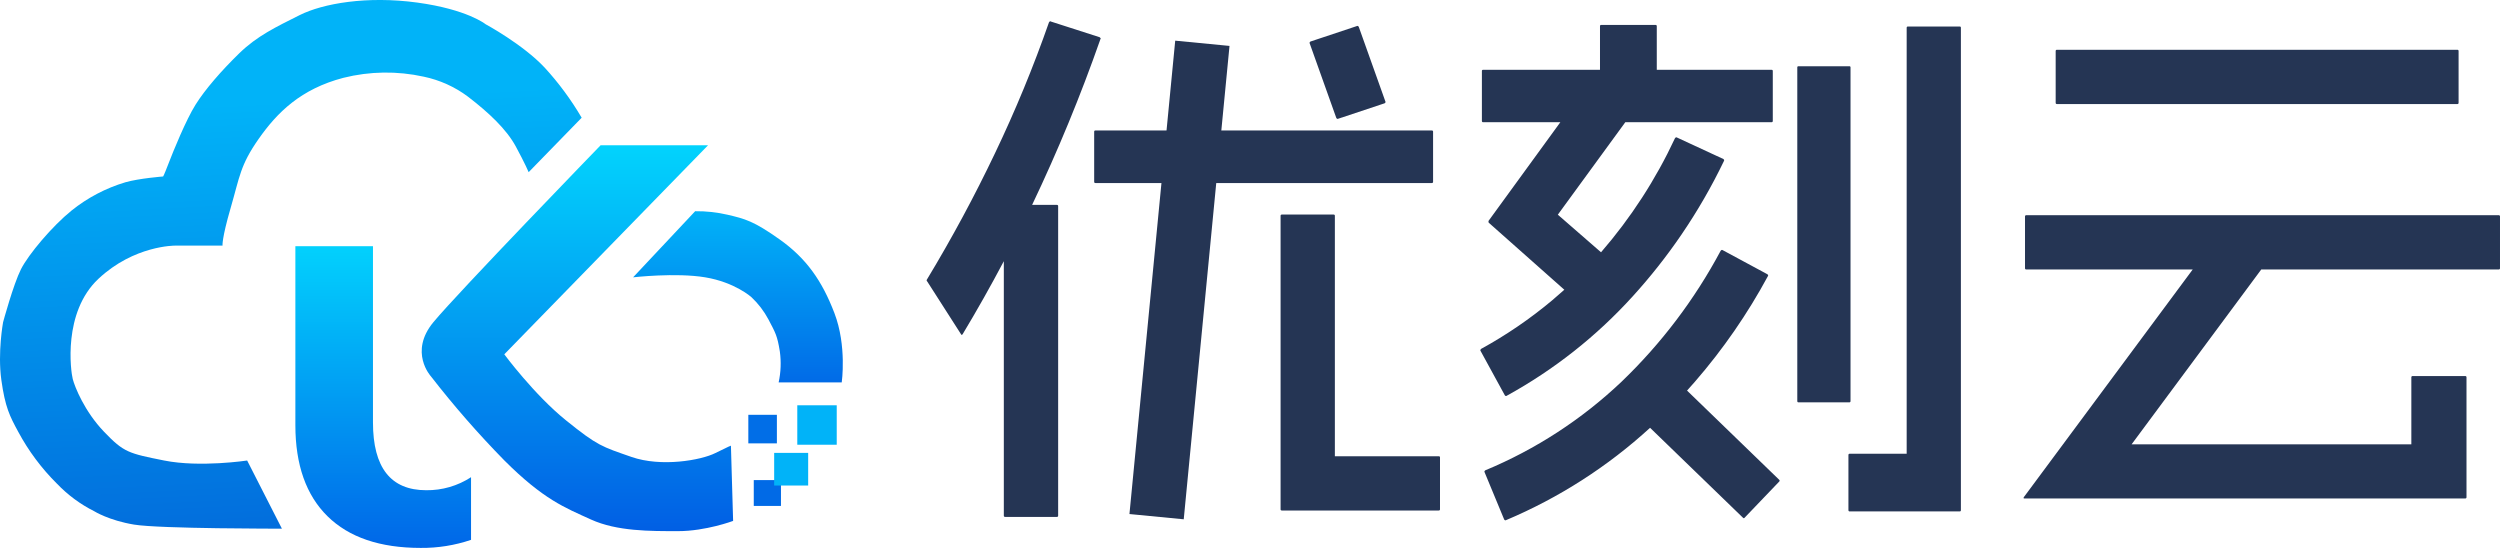
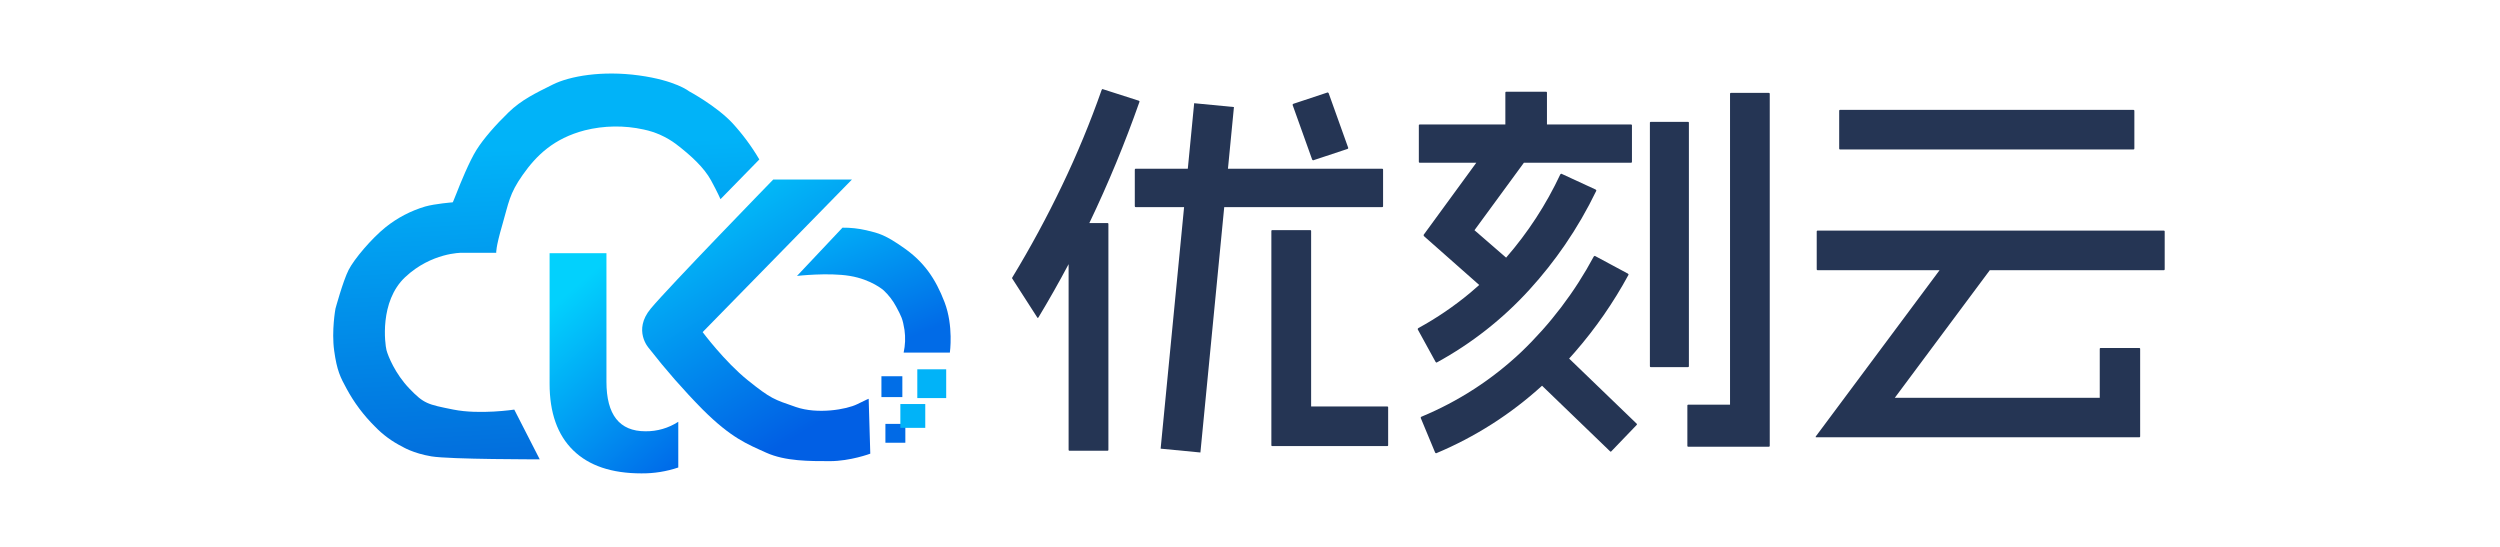
- <svg xmlns="http://www.w3.org/2000/svg" width="1087.911" height="238.432" viewBox="0 0 1087.911 238.432">
+ <svg xmlns="http://www.w3.org/2000/svg" viewBox="0 0 1087.91 238" width="1087.91" height="238" fill="none" customFrame="#000000">
  <defs>
-     <linearGradient id="linear-gradient" x1="0.401" y1="0.196" x2="0.483" y2="1.597" gradientUnits="objectBoundingBox">
-       <stop offset="0" stop-color="#01b3f8" />
-       <stop offset="1" stop-color="#023ac8" />
+     <linearGradient id="paint_linear_0" x1="219.36" x2="231.831" y1="64.905" y2="300.257" gradientUnits="userSpaceOnUse">
+       <stop stop-color="rgb(1,179,248)" offset="0" stop-opacity="1" />
+       <stop stop-color="rgb(2,58,200)" offset="1" stop-opacity="1" />
    </linearGradient>
-     <linearGradient id="linear-gradient-2" x1="0.5" x2="0.5" y2="1" gradientUnits="objectBoundingBox">
-       <stop offset="0" stop-color="#02d3fd" />
-       <stop offset="1" stop-color="#015fe4" />
+     <linearGradient id="paint_linear_1" x1="279.439" x2="347.903" y1="78.126" y2="189.053" gradientUnits="userSpaceOnUse">
+       <stop stop-color="rgb(2,211,253)" offset="0" stop-opacity="1" />
+       <stop stop-color="rgb(1,95,228)" offset="1" stop-opacity="1" />
    </linearGradient>
-     <linearGradient id="linear-gradient-3" x1="0.5" x2="0.5" y2="1" gradientUnits="objectBoundingBox">
-       <stop offset="0" stop-color="#01b3f8" />
-       <stop offset="1" stop-color="#016be7" />
+     <linearGradient id="paint_linear_2" x1="346.826" x2="370.539" y1="99.073" y2="157.396" gradientUnits="userSpaceOnUse">
+       <stop stop-color="rgb(1,179,248)" offset="0" stop-opacity="1" />
+       <stop stop-color="rgb(1,107,231)" offset="1" stop-opacity="1" />
    </linearGradient>
-     <linearGradient id="linear-gradient-4" x1="0.5" x2="0.5" y2="1" gradientUnits="objectBoundingBox">
-       <stop offset="0" stop-color="#0067e8" />
-       <stop offset="1" stop-color="#02d1fd" />
+     <linearGradient id="paint_linear_3" x1="0" x2="59.156" y1="0" y2="69.158" gradientUnits="userSpaceOnUse">
+       <stop stop-color="rgb(0,103,232)" offset="0" stop-opacity="1" />
+       <stop stop-color="rgb(2,209,253)" offset="1" stop-opacity="1" />
    </linearGradient>
  </defs>
-   <g id="组_11" data-name="组 11" transform="translate(-131.63 -1466.522)">
-     <g id="组_5" data-name="组 5" transform="translate(43 46)">
-       <g id="组_2" data-name="组 2" transform="translate(-31 927)">
-         <path id="矢量_509" data-name="矢量 509" d="M459.014,23.959a2.419,2.419,0,0,1,.4.4c.126.076.1.209-.051.4a723.038,723.038,0,0,1-29.733,72.16H440.4a.5.5,0,0,1,.557.569V232.132a.5.5,0,0,1-.557.569H417.9a.513.513,0,0,1-.583-.569V121.425q-8.571,16.223-17.925,31.775a1.938,1.938,0,0,1-.354.341.985.985,0,0,1-.279-.228L384,130.265a.892.892,0,0,1-.279-.456.917.917,0,0,1,.228-.569q16.217-26.859,29.5-54.746a561.5,561.5,0,0,0,23.52-57.023c.178-.19.279-.323.355-.4q.189-.171.456.057Zm242.448-4.78a.5.5,0,0,0-.557-.569h-23.6a.494.494,0,0,0-.557.569V38.13H625.937c-.38,0-.582.171-.582.512V60.381a.512.512,0,0,0,.582.569h33.555l-31.226,42.91c-.076.037-.076.226,0,.569v.113a.619.619,0,0,0,.051.115l32.91,29.19q-2.6,2.349-5.281,4.6a191.543,191.543,0,0,1-30.92,21.128c-.33.3-.431.569-.3.795l10.608,19.407c.279.341.532.418.785.227a211.384,211.384,0,0,0,54.941-43.364A246.64,246.64,0,0,0,712.2,109.855a246.955,246.955,0,0,0,18.5-32.06q.266-.455-.3-.854l-20.153-9.333c-.279-.19-.557-.095-.861.285A213.7,213.7,0,0,1,677.2,117.545L658.4,101.184,687.762,60.95h63.6a.512.512,0,0,0,.582-.569V38.642c0-.342-.2-.512-.582-.512h-49.9ZM570.9,19.122c.279-.19.557-.095.861.285l11.57,32.438c.178.3.1.588-.278.854l-20.179,6.715c-.278.19-.557.095-.861-.285l-11.57-32.438q-.266-.4.3-.854Zm262.9.74c0-.379-.177-.569-.506-.569H810.786a.512.512,0,0,0-.582.569V205.214H785.442a.512.512,0,0,0-.582.569v23.959a.512.512,0,0,0,.582.569h47.852c.329,0,.506-.19.506-.569Zm216.07,9.561c.33,0,.51.19.51.569V52.471c0,.379-.18.569-.51.569H875.626a.512.512,0,0,1-.582-.569V29.992a.512.512,0,0,1,.582-.569ZM785.771,37.1a.453.453,0,0,0-.506-.512H763.112a.454.454,0,0,0-.507.512V182.279c0,.381.177.569.507.569h22.153c.329,0,.506-.188.506-.569ZM603.556,64.535a.5.5,0,0,1,.557.569V86.843a.5.5,0,0,1-.557.569H457.191c-.38,0-.557-.19-.557-.569V65.1c0-.379.177-.569.557-.569Zm-42.738,36.592a.5.5,0,0,1,.557.569V206.3h45.194a.494.494,0,0,1,.557.569v22.478a.5.5,0,0,1-.557.569H538.31a.654.654,0,0,1-.455-.17.56.56,0,0,1-.1-.4V101.7a.5.5,0,0,1,.557-.569Zm507,.285a.51.51,0,0,1,.58.569V124.46a.511.511,0,0,1-.58.569H964.51l-56.426,76.088H1029.82V171.98a.509.509,0,0,1,.58-.569h22.84a.509.509,0,0,1,.58.569v52.128a.511.511,0,0,1-.58.569H861.422c-.177,0-.3-.039-.329-.114v-.228a.727.727,0,0,0,.051-.17l73.536-99.136h-72.4a.513.513,0,0,1-.582-.569V101.981a.512.512,0,0,1,.582-.569Zm-337.7,15.194c-.279-.189-.557-.093-.861.285a227.5,227.5,0,0,1-43.117,56.967A194.777,194.777,0,0,1,626.8,212.442c-.355.3-.431.587-.253.854l8.507,20.543c.278.342.531.437.785.284a218.514,218.514,0,0,0,62.7-40.2l40.47,39.172c.227.228.455.228.632,0l15.141-15.822a.5.5,0,0,0,0-.682L714.63,177.731q1.746-1.928,3.452-3.89a254.941,254.941,0,0,0,31.763-45.966c.177-.265.076-.532-.3-.8Z" transform="translate(139.141 485.76)" fill="#253554" fill-rule="evenodd" />
-         <rect id="矩形_136" data-name="矩形 136" width="206.958" height="23.734" transform="translate(654.668 513.502) rotate(95.523)" fill="#253554" />
+   <g id="logo">
+     <rect id="矩形 145" width="1087.91" height="238" x="0" y="0" fill="rgb(196,196,196)" fill-opacity="0" />
+     <g id="组_11">
+       <g id="组合 337">
+         <g id="组_5">
+           <g id="组_2">
+             <path id="矢量_509" d="M495.566 43.822C495.674 43.908 495.773 44.006 495.859 44.114C495.951 44.17 495.932 44.267 495.821 44.406C489.517 62.337 482.246 79.915 474.039 97.065L481.929 97.065C482.004 97.055 482.08 97.069 482.147 97.105C482.214 97.14 482.268 97.195 482.302 97.262C482.336 97.329 482.348 97.405 482.337 97.48L482.337 195.736C482.348 195.81 482.336 195.886 482.302 195.954C482.268 196.021 482.214 196.076 482.147 196.111C482.08 196.147 482.004 196.16 481.929 196.151L465.446 196.151C465.369 196.162 465.291 196.149 465.222 196.115C465.153 196.08 465.097 196.025 465.06 195.957C465.024 195.89 465.009 195.812 465.019 195.736L465.019 114.948C460.832 122.84 456.455 130.57 451.887 138.136C451.811 138.229 451.724 138.313 451.627 138.384C451.55 138.342 451.48 138.285 451.423 138.218L440.611 121.399C440.51 121.311 440.439 121.195 440.406 121.066C440.409 120.99 440.425 120.915 440.454 120.844C440.482 120.773 440.523 120.708 440.573 120.651C448.494 107.584 455.697 94.267 462.185 80.7C468.689 67.154 474.442 53.263 479.415 39.088C479.546 38.949 479.62 38.852 479.676 38.796C479.768 38.713 479.879 38.727 480.01 38.837L495.566 43.822ZM673.182 40.334C673.193 40.26 673.181 40.184 673.147 40.117C673.112 40.049 673.058 39.994 672.992 39.959C672.925 39.923 672.849 39.91 672.774 39.919L655.485 39.919C655.409 39.908 655.333 39.922 655.265 39.957C655.198 39.992 655.144 40.047 655.11 40.115C655.076 40.183 655.064 40.26 655.077 40.334L655.077 54.164L617.853 54.164C617.574 54.164 617.426 54.288 617.426 54.537L617.426 70.401C617.417 70.478 617.431 70.555 617.468 70.623C617.504 70.691 617.561 70.746 617.629 70.78C617.698 70.815 617.776 70.828 617.853 70.816L642.435 70.816L619.559 102.13C619.503 102.157 619.503 102.295 619.559 102.545L619.559 102.628C619.568 102.657 619.581 102.685 619.596 102.711L643.706 124.013C642.436 125.156 641.146 126.274 639.837 127.37C632.81 133.234 625.223 138.398 617.185 142.788C616.943 143.007 616.869 143.203 616.965 143.368L624.737 157.53C624.941 157.779 625.127 157.835 625.312 157.696C640.401 149.449 654.003 138.754 665.561 126.051C671.171 119.899 676.345 113.368 681.049 106.505C686.147 99.055 690.678 91.234 694.602 83.109C694.731 82.888 694.658 82.68 694.382 82.486L679.618 75.675C679.413 75.536 679.21 75.606 678.987 75.883C672.852 88.992 664.916 101.186 655.408 112.116L641.635 100.177L663.145 70.816L709.738 70.816C709.815 70.828 709.893 70.815 709.962 70.78C710.031 70.746 710.087 70.691 710.123 70.623C710.16 70.555 710.174 70.478 710.165 70.401L710.165 54.537C710.165 54.288 710.018 54.164 709.738 54.164L673.182 54.164L673.182 40.334ZM577.533 40.293C577.737 40.154 577.941 40.223 578.164 40.501L586.64 64.172C586.77 64.391 586.713 64.601 586.436 64.795L571.653 69.696C571.449 69.834 571.245 69.765 571.022 69.488L562.546 45.816C562.416 45.621 562.489 45.414 562.766 45.193L577.533 40.293ZM770.132 40.833C770.132 40.556 770.003 40.417 769.762 40.417L753.272 40.417C753.196 40.406 753.118 40.419 753.049 40.454C752.98 40.488 752.924 40.543 752.887 40.611C752.851 40.679 752.836 40.756 752.846 40.833L752.846 176.093L734.705 176.093C734.629 176.081 734.551 176.094 734.482 176.129C734.413 176.163 734.357 176.219 734.32 176.286C734.284 176.354 734.27 176.431 734.279 176.508L734.279 193.992C734.27 194.068 734.284 194.145 734.32 194.213C734.357 194.281 734.413 194.336 734.482 194.371C734.551 194.405 734.629 194.418 734.705 194.407L769.761 194.407C770.002 194.407 770.132 194.268 770.132 193.992L770.132 40.833ZM928.424 47.81C928.666 47.81 928.798 47.948 928.798 48.225L928.798 64.629C928.798 64.906 928.666 65.044 928.424 65.044L800.774 65.044C800.697 65.055 800.619 65.043 800.551 65.008C800.482 64.973 800.425 64.918 800.389 64.85C800.352 64.783 800.338 64.705 800.347 64.629L800.347 48.225C800.338 48.149 800.352 48.071 800.389 48.004C800.425 47.936 800.482 47.881 800.551 47.846C800.619 47.811 800.697 47.799 800.774 47.81L928.424 47.81ZM734.946 53.412C734.956 53.345 734.944 53.276 734.913 53.216C734.882 53.155 734.833 53.106 734.772 53.074C734.712 53.042 734.643 53.03 734.576 53.038L718.346 53.038C718.279 53.03 718.21 53.042 718.15 53.074C718.089 53.106 718.04 53.155 718.009 53.215C717.978 53.276 717.966 53.345 717.975 53.412L717.975 159.356C717.975 159.634 718.105 159.771 718.346 159.771L734.576 159.771C734.817 159.771 734.946 159.634 734.946 159.356L734.946 53.412ZM601.456 73.433C601.531 73.423 601.607 73.437 601.674 73.472C601.741 73.508 601.795 73.563 601.829 73.63C601.863 73.697 601.876 73.773 601.865 73.848L601.865 89.712C601.876 89.786 601.863 89.862 601.829 89.93C601.795 89.997 601.741 90.052 601.674 90.087C601.607 90.122 601.531 90.136 601.456 90.127L494.23 90.127C493.952 90.127 493.822 89.988 493.822 89.712L493.822 73.845C493.822 73.568 493.952 73.43 494.23 73.43L601.456 73.433ZM570.147 100.135C570.222 100.126 570.298 100.14 570.365 100.175C570.431 100.211 570.485 100.266 570.519 100.333C570.553 100.4 570.566 100.476 570.555 100.551L570.555 176.885L603.664 176.885C603.739 176.874 603.816 176.888 603.883 176.923C603.95 176.958 604.005 177.013 604.039 177.081C604.073 177.149 604.084 177.226 604.072 177.3L604.072 193.704C604.083 193.778 604.07 193.854 604.036 193.921C604.002 193.988 603.948 194.043 603.882 194.079C603.815 194.114 603.739 194.128 603.664 194.119L553.657 194.119C553.597 194.12 553.536 194.11 553.479 194.089C553.422 194.067 553.369 194.036 553.324 193.995C553.294 193.953 553.272 193.906 553.26 193.856C553.247 193.806 553.244 193.754 553.251 193.703L553.251 100.554C553.24 100.479 553.252 100.403 553.286 100.336C553.32 100.269 553.375 100.214 553.441 100.178C553.508 100.143 553.584 100.129 553.659 100.138L570.147 100.135ZM941.573 100.343C941.649 100.332 941.727 100.345 941.796 100.38C941.865 100.414 941.921 100.469 941.957 100.537C941.993 100.605 942.007 100.682 941.998 100.759L941.998 117.163C942.007 117.239 941.993 117.316 941.957 117.384C941.921 117.452 941.864 117.507 941.796 117.541C941.727 117.576 941.649 117.589 941.573 117.578L865.89 117.578L824.552 173.103L913.736 173.103L913.736 151.84C913.726 151.764 913.74 151.686 913.776 151.619C913.812 151.551 913.868 151.495 913.937 151.461C914.006 151.426 914.084 151.414 914.16 151.425L930.893 151.425C930.969 151.414 931.047 151.426 931.116 151.461C931.185 151.495 931.241 151.551 931.277 151.619C931.314 151.686 931.328 151.764 931.318 151.84L931.318 189.88C931.327 189.957 931.313 190.034 931.277 190.102C931.241 190.169 931.184 190.224 931.116 190.259C931.047 190.294 930.969 190.307 930.893 190.296L790.368 190.296C790.238 190.296 790.148 190.267 790.127 190.212L790.127 190.046C790.144 190.006 790.157 189.965 790.164 189.922L844.036 117.578L790.997 117.578C790.92 117.589 790.842 117.576 790.774 117.541C790.705 117.507 790.648 117.452 790.612 117.384C790.576 117.316 790.561 117.239 790.57 117.163L790.57 100.759C790.561 100.682 790.575 100.605 790.612 100.537C790.648 100.469 790.704 100.414 790.773 100.38C790.842 100.345 790.92 100.332 790.997 100.343L941.573 100.343ZM694.175 111.431C693.971 111.293 693.767 111.363 693.544 111.639C685.279 127.067 674.619 141.097 661.957 153.211C649.314 165.162 634.58 174.705 618.485 181.367C618.225 181.586 618.169 181.796 618.299 181.99L624.532 196.982C624.735 197.231 624.921 197.3 625.107 197.189C641.991 190.101 657.527 180.178 671.041 167.853L700.689 196.439C700.855 196.605 701.022 196.605 701.152 196.439L712.244 184.893C712.286 184.848 712.316 184.793 712.331 184.734C712.346 184.675 712.346 184.613 712.331 184.553C712.316 184.494 712.286 184.44 712.244 184.395L682.829 156.037C683.681 155.099 684.524 154.153 685.358 153.198C694.324 142.9 702.128 131.651 708.627 119.655C708.757 119.461 708.683 119.266 708.407 119.071L694.175 111.431Z" fill="rgb(37,53,84)" fill-rule="evenodd" />
+             <rect id="矩形_136" width="151.032" height="17.387" x="0" y="0" fill="rgb(37,53,84)" transform="matrix(-0.0966177,0.995322,-0.995393,-0.0958745,536.967,46.583)" />
+           </g>
+         </g>
      </g>
-     </g>
-     <g id="组_8" data-name="组 8" transform="translate(-324.37 -286.478)">
-       <g id="组_6" data-name="组 6" transform="translate(456 1753)">
-         <path id="路径_1" data-name="路径 1" d="M674.141,286.61c-10.17,5.107-18.448,9.015-26.205,16.562s-14.885,15.723-19.077,22.432-9.644,20.126-11.74,25.576-2.342,5.627-2.342,5.627-10.357.8-16.371,2.506a68.931,68.931,0,0,0-23.474,12.318c-8.368,6.753-18.717,19.011-22.02,25.544s-7.78,23.048-7.78,23.048-2.416,13.144-.765,25.072,3.671,15.834,7.371,22.639a95.313,95.313,0,0,0,16.882,22.608A59.186,59.186,0,0,0,584.8,502.484s6.322,3.984,17.366,5.819,64.3,1.762,64.3,1.762L651.342,480.41s-20.552,3.12-36.113,0-17.543-3.523-26.131-12.478-12.789-19.639-13.653-22.975-4.4-28.993,11.157-43.6,33.324-14.46,33.324-14.46h20.7s-.4-2.868,3.546-16.442,4.122-18.528,12.2-30.038,18.353-21.7,36.836-26.539a76.247,76.247,0,0,1,34.982-.5,48.753,48.753,0,0,1,19.227,8.683c9.056,6.947,16.746,14.141,20.84,21.708s5.582,11.164,5.582,11.164l23.073-23.693a128.234,128.234,0,0,0-16.126-21.832c-9.552-10.172-25.678-18.855-25.678-18.855s-7.939-6.451-29.771-9.428S684.31,281.5,674.141,286.61Z" transform="translate(-543.789 -280.01)" fill="url(#linear-gradient)" />
-         <path id="路径_3" data-name="路径 3" d="M931.716,386.8h46.75l-88.678,90.984s13,17.557,26.834,28.721,15.6,11.427,28.511,15.933,30.188,1.467,36.478-1.677,6.8-3.223,6.8-3.223l.954,32.737s-11.847,4.455-23.966,4.455-26.527.1-37.882-5.057-20.734-8.745-37.725-25.736a418.665,418.665,0,0,1-31.953-36.594s-9.676-10.544,1.116-23.569S931.716,386.8,931.716,386.8" transform="translate(-670.338 -323.596)" fill="url(#linear-gradient-2)" />
-         <path id="路径_4" data-name="路径 4" d="M1036.278,435.3l-27.012,28.773s18.552-2.147,31.416,0,20.038,8.588,20.038,8.588a37.521,37.521,0,0,1,7.457,9.741c3.1,5.909,3.839,7.044,4.947,13.895a38.508,38.508,0,0,1-.514,13.506h27.452s2.275-15.855-3.156-30.094-12.328-23.931-23.782-32.076-15.226-9.016-22.681-10.79A59.642,59.642,0,0,0,1036.278,435.3Z" transform="translate(-733.771 -343.387)" fill="url(#linear-gradient-3)" />
-         <rect id="矩形_1" data-name="矩形 1" width="12.429" height="12.429" transform="translate(325.645 180.509)" fill="#016ee7" />
-         <rect id="矩形_2" data-name="矩形 2" width="17.164" height="17.164" transform="translate(346.952 176.366)" fill="#01b3f8" />
-         <rect id="矩形_4" data-name="矩形 4" width="11.837" height="11.245" transform="translate(328.012 208.918)" fill="#016ae6" />
-         <rect id="矩形_3" data-name="矩形 3" width="14.796" height="14.204" transform="translate(336.89 197.081)" fill="#01b3f8" />
+       <g id="组合 338">
+         <g id="组_8">
+           <g id="组_6">
+             <path id="路径_1" d="M240.495 36.819C233.044 40.546 226.98 43.398 221.297 48.905C215.614 54.413 210.392 60.379 207.321 65.275C204.25 70.171 200.256 79.962 198.721 83.939C197.185 87.916 197.005 88.045 197.005 88.045C197.005 88.045 189.417 88.629 185.012 89.874C178.749 91.734 172.909 94.787 167.815 98.863C161.684 103.791 154.103 112.736 151.683 117.504C149.263 122.271 145.983 134.323 145.983 134.323C145.983 134.323 144.213 143.915 145.423 152.619C146.632 161.323 148.112 164.174 150.823 169.14C154.101 175.22 158.269 180.78 163.19 185.638C166.614 189.195 170.623 192.142 175.044 194.352C175.044 194.352 179.675 197.26 187.766 198.599C195.857 199.938 234.872 199.885 234.872 199.885L223.792 178.244C223.792 178.244 208.736 180.521 197.336 178.244C185.936 175.967 184.484 175.673 178.193 169.138C171.901 162.603 168.823 154.807 168.19 152.372C167.557 149.938 164.967 131.215 176.364 120.555C187.761 109.896 200.777 110.003 200.777 110.003L215.942 110.003C215.942 110.003 215.649 107.91 218.54 98.005C221.43 88.099 221.559 84.484 227.477 76.085C233.395 67.685 240.923 60.249 254.463 56.718C262.862 54.619 271.635 54.494 280.091 56.353C285.194 57.416 290.002 59.578 294.176 62.689C300.811 67.759 306.444 73.009 309.444 78.531C312.443 84.053 313.533 86.678 313.533 86.678L330.436 69.388C327.075 63.676 323.115 58.335 318.622 53.456C311.625 46.033 299.811 39.697 299.811 39.697C299.811 39.697 293.995 34.989 278.001 32.816C262.007 30.644 247.944 33.09 240.495 36.819Z" fill="url(#paint_linear_0)" fill-rule="nonzero" />
+             <path id="路径_3" d="M336.483 78.126L370.732 78.126L305.767 144.521C305.767 144.521 315.29 157.333 325.425 165.48C335.56 173.627 336.854 173.819 346.312 177.107C355.771 180.395 368.428 178.178 373.036 175.883C377.644 173.589 378.017 173.531 378.017 173.531L378.716 197.421C378.716 197.421 370.037 200.672 361.159 200.672C352.281 200.672 341.725 200.745 333.407 196.982C325.088 193.218 318.217 190.6 305.77 178.201C297.454 169.758 289.638 160.842 282.361 151.497C282.361 151.497 275.272 143.802 283.179 134.297C291.085 124.792 336.483 78.126 336.483 78.126Z" fill="url(#paint_linear_1)" fill-rule="nonzero" />
+             <path id="路径_4" d="M366.615 99.076L346.826 120.073C346.826 120.073 360.417 118.506 369.841 120.073C379.265 121.64 384.521 126.34 384.521 126.34C386.721 128.395 388.567 130.796 389.984 133.449C392.255 137.761 392.796 138.589 393.608 143.588C394.067 146.87 393.94 150.207 393.232 153.444L413.343 153.444C413.343 153.444 415.01 141.874 411.031 131.483C407.052 121.092 401.999 114.02 393.608 108.076C385.217 102.132 382.454 101.497 376.992 100.202C373.591 99.415 370.107 99.037 366.615 99.076Z" fill="url(#paint_linear_2)" fill-rule="nonzero" />
+             <rect id="矩形_1" width="9.105" height="9.07" x="383.566" y="163.729" fill="rgb(1,110,231)" />
+             <rect id="矩形_2" width="12.574" height="12.525" x="399.176" y="160.705" fill="rgb(1,179,248)" />
+             <rect id="矩形_4" width="8.672" height="8.206" x="385.299" y="184.46" fill="rgb(1,106,230)" />
+             <rect id="矩形_3" width="10.839" height="10.365" x="391.803" y="175.822" fill="rgb(1,179,248)" />
+           </g>
+           <path id="路径_5" d="M56.002 39.007C56.002 26.4 52.584 16.747 45.746 10.049C38.909 3.351 29.012 0.002 16.056 0.002C10.597 -0.051 5.169 0.815 0 2.563L0 22.459C4.246 19.703 9.218 18.263 14.286 18.323C25.604 18.323 31.263 25.502 31.263 39.86L31.263 95.807L56.002 95.807L56.002 39.007Z" fill="url(#paint_linear_3)" fill-rule="nonzero" transform="matrix(-1,0,0,-1,295.166,206)" />
+         </g>
      </g>
-       <path id="路径_5" data-name="路径 5" d="M76.444,53.45q0-25.915-14-39.683T21.916,0A66.156,66.156,0,0,0,0,3.509V30.774a34.964,34.964,0,0,1,19.5-5.669q23.174,0,23.174,29.514v76.666H76.444Z" transform="translate(660.979 1991.432) rotate(180)" fill="url(#linear-gradient-4)" />
    </g>
  </g>
</svg>
